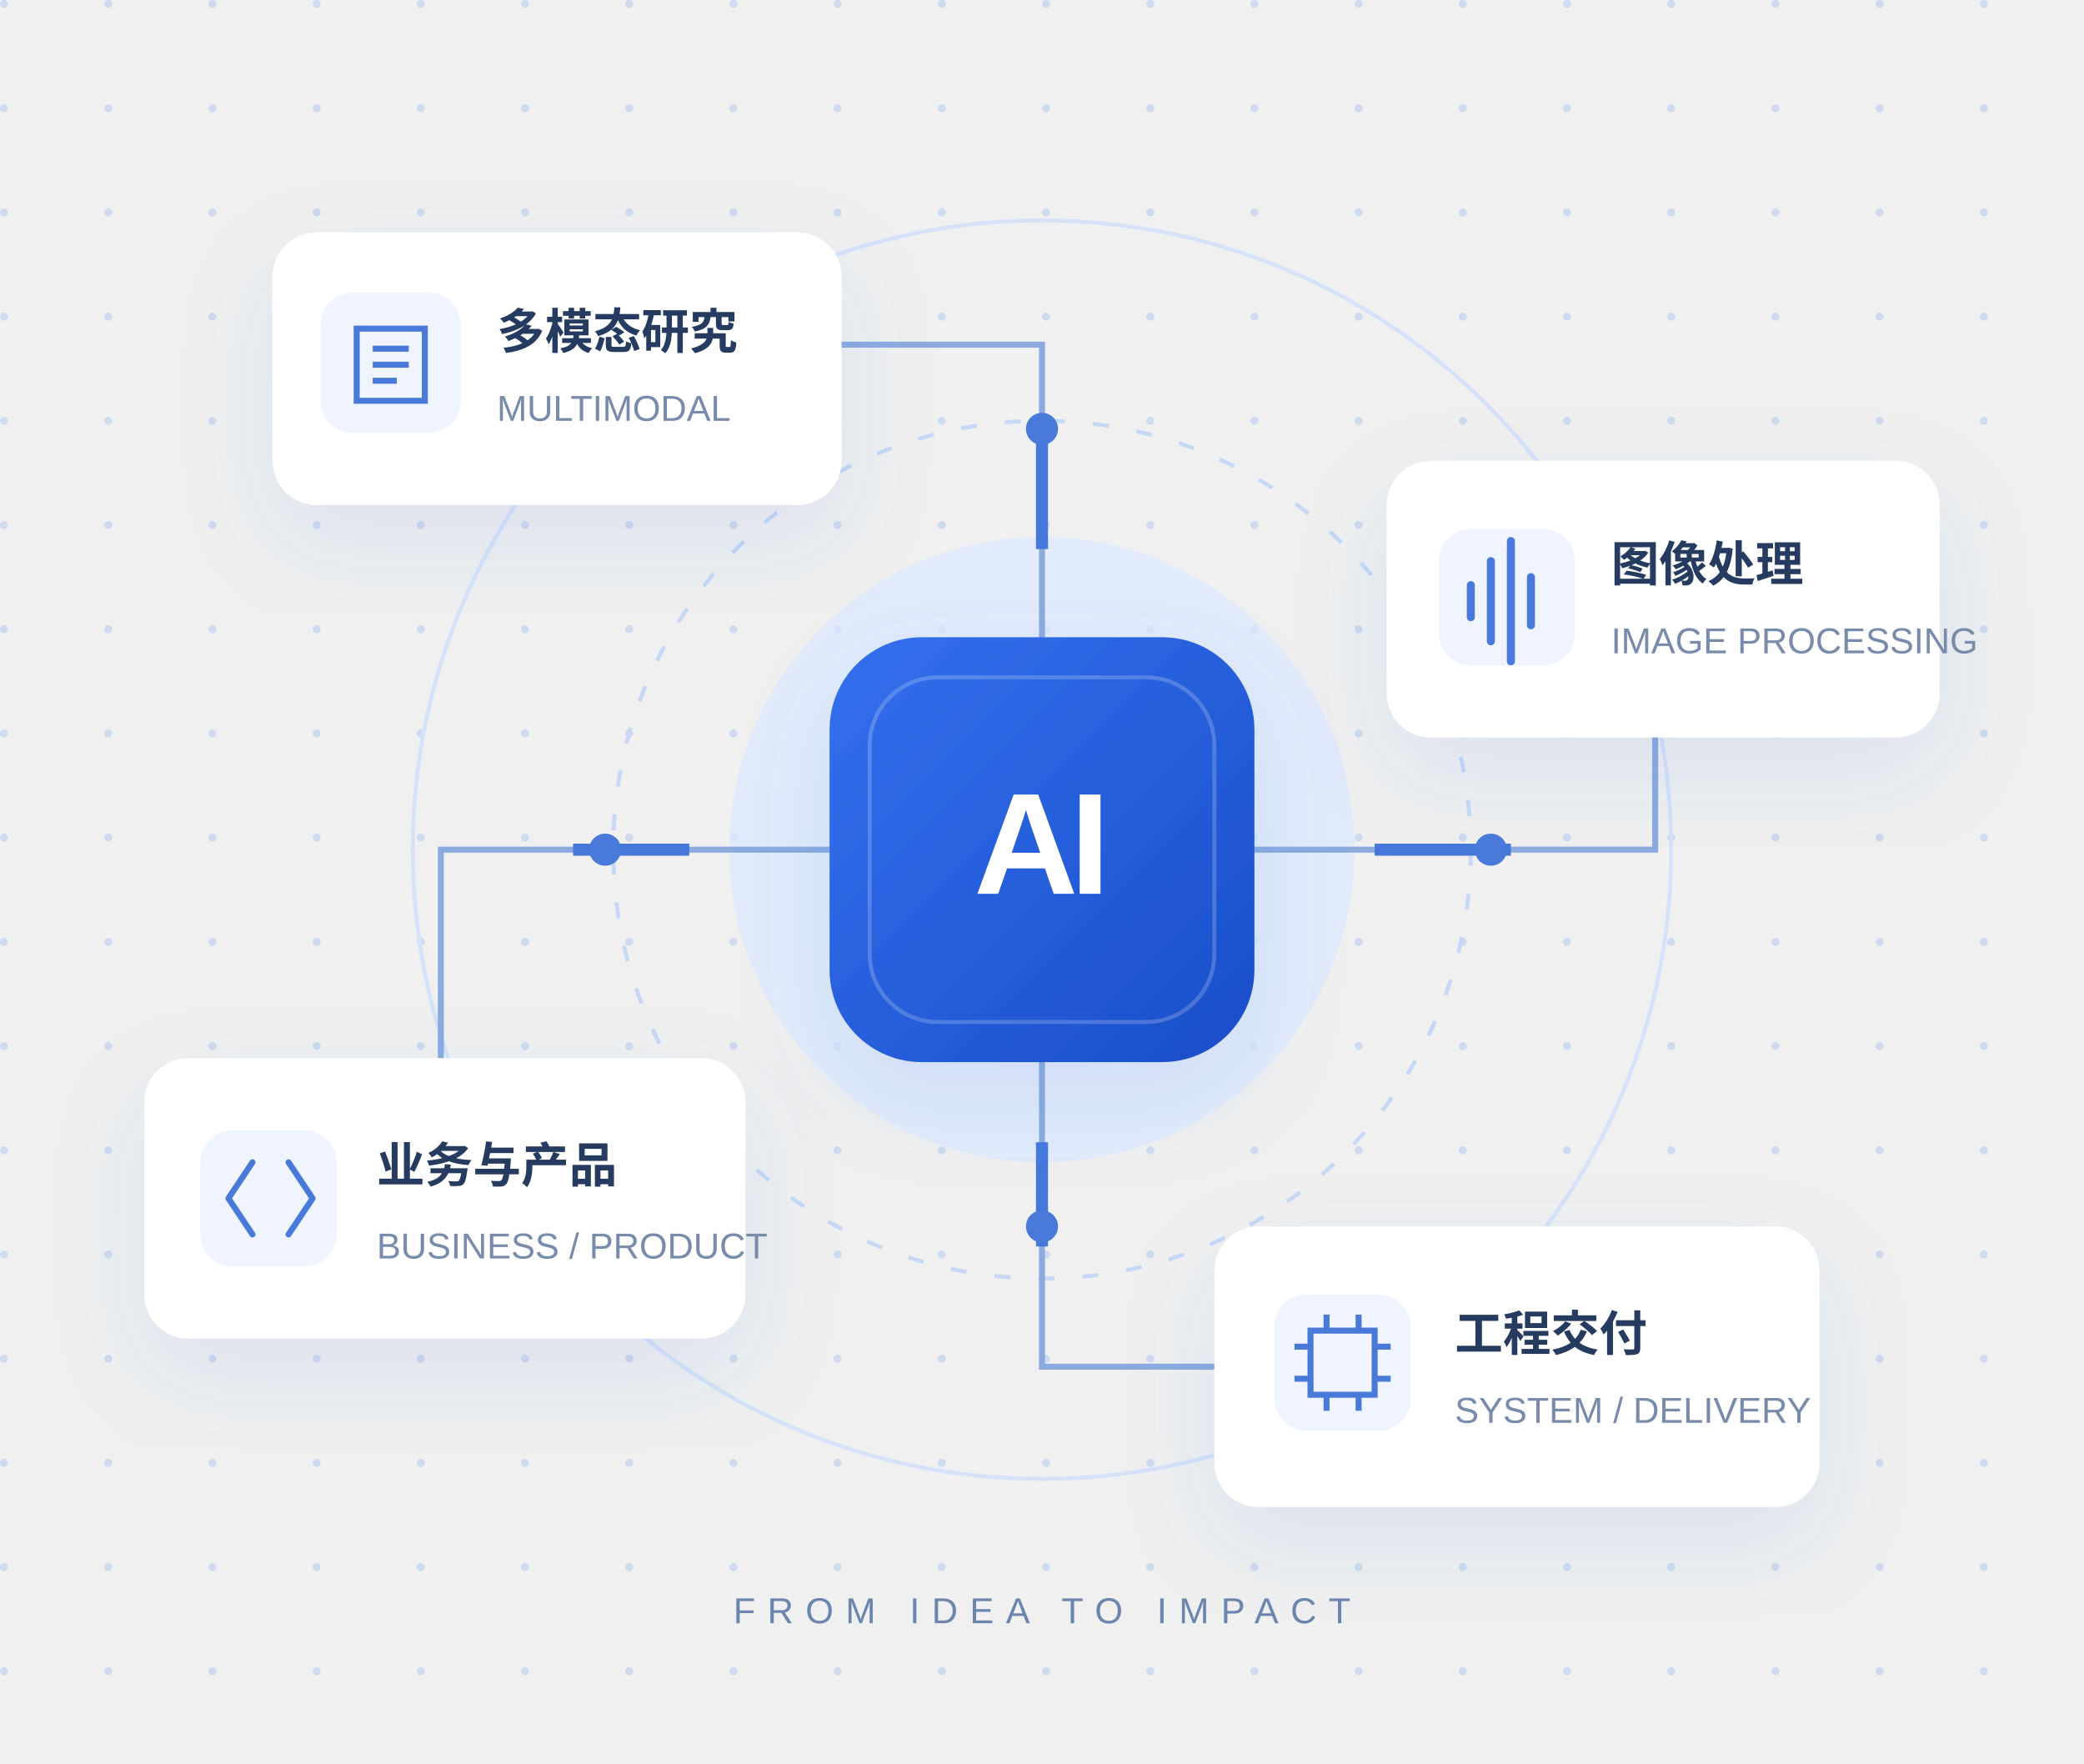
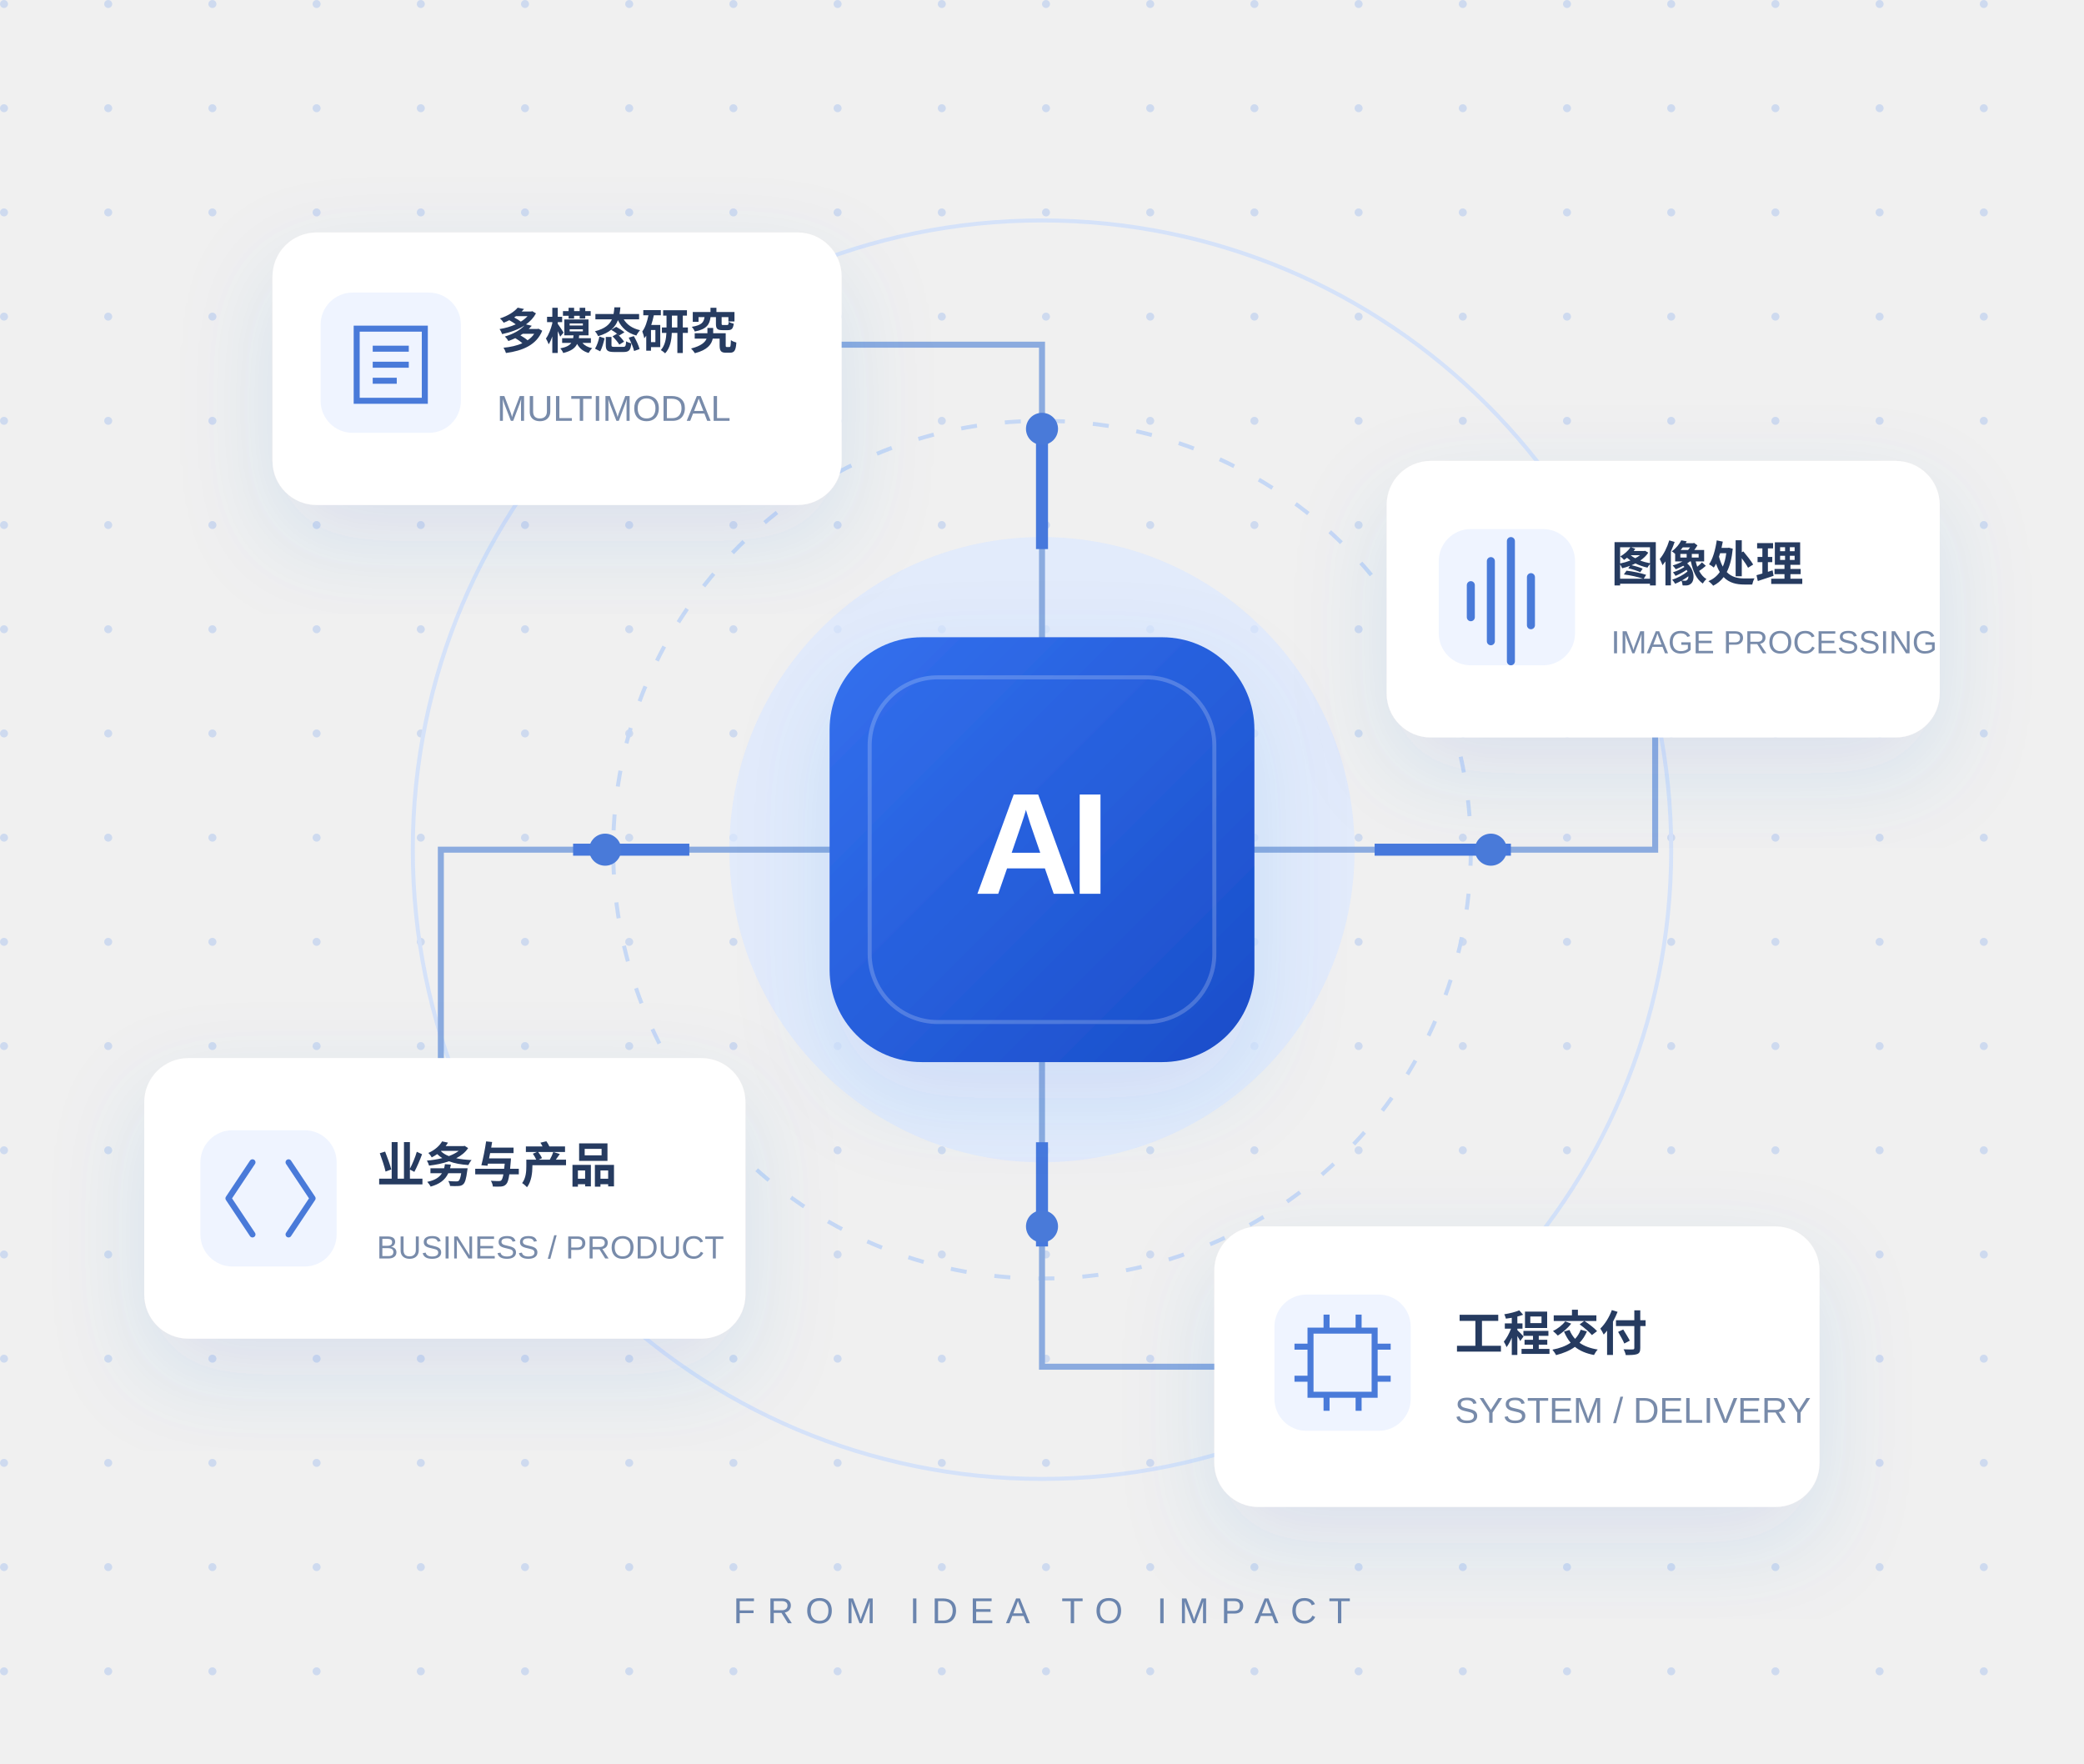
<svg xmlns="http://www.w3.org/2000/svg" width="520" height="440" viewBox="0 0 520 440" fill="none">
  <defs>
    <pattern id="grid" width="26" height="26" patternUnits="userSpaceOnUse">
      <circle cx="1" cy="1" r="1" fill="#b8ccef" opacity=".6" />
    </pattern>
    <linearGradient id="core" x1="203" y1="143" x2="321" y2="261" gradientUnits="userSpaceOnUse">
      <stop stop-color="#3674f2" />
      <stop offset="1" stop-color="#194cc8" />
    </linearGradient>
    <filter id="shadow" x="-40%" y="-40%" width="180%" height="180%">
      <feDropShadow dx="0" dy="9" stdDeviation="12" flood-color="#376dd4" flood-opacity=".12" />
    </filter>
  </defs>
  <rect width="520" height="440" fill="url(#grid)" />
  <circle cx="260" cy="212" r="157" stroke="#d5e2f9" />
  <circle cx="260" cy="212" r="107" stroke="#c6d8f5" stroke-dasharray="4 7" />
  <circle cx="260" cy="212" r="78" fill="#dce8ff" opacity=".7" />
  <path d="M260 163V86H174M307 212H413V165M260 261V341H347M211 212H110V277" stroke="#8babdf" stroke-width="1.5" />
  <path d="M260 107v30M343 212h34M260 285v26M143 212h29" stroke="#4678dc" stroke-width="3" />
  <g filter="url(#shadow)">
    <rect x="207" y="159" width="106" height="106" rx="23" fill="url(#core)" />
    <rect x="217" y="169" width="86" height="86" rx="17" stroke="#ffffff" stroke-opacity=".2" />
    <text x="260" y="223" text-anchor="middle" fill="white" font-family="Arial,sans-serif" font-size="36" font-weight="700" letter-spacing="-2">AI</text>
  </g>
  <g filter="url(#shadow)">
    <rect x="68" y="58" width="142" height="68" rx="11" fill="white" />
    <rect x="80" y="73" width="35" height="35" rx="8" fill="#eff4ff" />
    <path d="M89 82h17v18H89zM93 87h9M93 91h9M93 95h6" stroke="#497ad9" stroke-width="1.5" />
    <text x="124" y="87" fill="#263b61" font-family="Microsoft YaHei,sans-serif" font-size="12" font-weight="600">多模态研究</text>
    <text x="124" y="105" fill="#788baa" font-family="Arial,sans-serif" font-size="9">MULTIMODAL</text>
  </g>
  <g filter="url(#shadow)">
    <rect x="346" y="115" width="138" height="69" rx="11" fill="white" />
    <rect x="359" y="132" width="34" height="34" rx="8" fill="#eff4ff" />
    <path d="M367 146v8m5-14v20m5-25v30m5-21v12" stroke="#497ad9" stroke-width="2" stroke-linecap="round" />
    <text x="402" y="145" fill="#263b61" font-family="Microsoft YaHei,sans-serif" font-size="12" font-weight="600">图像处理</text>
-     <text x="402" y="163" fill="#788baa" font-family="Arial,sans-serif" font-size="9">IMAGE PROCESSING</text>
+     <text x="402" y="163" fill="#788baa" font-family="Arial,sans-serif" font-size="8">IMAGE PROCESSING</text>
  </g>
  <g filter="url(#shadow)">
    <rect x="36" y="264" width="150" height="70" rx="11" fill="white" />
    <rect x="50" y="282" width="34" height="34" rx="8" fill="#eff4ff" />
    <path d="m63 290-6 9 6 9m9-18 6 9-6 9" stroke="#497ad9" stroke-width="1.5" stroke-linecap="round" stroke-linejoin="round" />
    <text x="94" y="295" fill="#263b61" font-family="Microsoft YaHei,sans-serif" font-size="12" font-weight="600">业务与产品</text>
-     <text x="94" y="314" fill="#788baa" font-family="Arial,sans-serif" font-size="9">BUSINESS / PRODUCT</text>
+     <text x="94" y="314" fill="#788baa" font-family="Arial,sans-serif" font-size="8">BUSINESS / PRODUCT</text>
  </g>
  <g filter="url(#shadow)">
    <rect x="303" y="306" width="151" height="70" rx="11" fill="white" />
    <rect x="318" y="323" width="34" height="34" rx="8" fill="#eff4ff" />
    <path d="M327 332h16v16h-16zM331 328v4m8-4v4m-8 16v4m8-4v4m-16-16h4m-4 8h4m16-8h4m-4 8h4" stroke="#497ad9" stroke-width="1.5" />
    <text x="363" y="337" fill="#263b61" font-family="Microsoft YaHei,sans-serif" font-size="12" font-weight="600">工程交付</text>
    <text x="363" y="355" fill="#788baa" font-family="Arial,sans-serif" font-size="9">SYSTEM / DELIVERY</text>
  </g>
  <circle cx="260" cy="107" r="4" fill="#497ad9" />
  <circle cx="372" cy="212" r="4" fill="#497ad9" />
  <circle cx="260" cy="306" r="4" fill="#497ad9" />
  <circle cx="151" cy="212" r="4" fill="#497ad9" />
  <text x="260" y="405" text-anchor="middle" fill="#6b85ae" font-family="Arial,sans-serif" font-size="9" letter-spacing="3">FROM IDEA TO IMPACT</text>
</svg>
